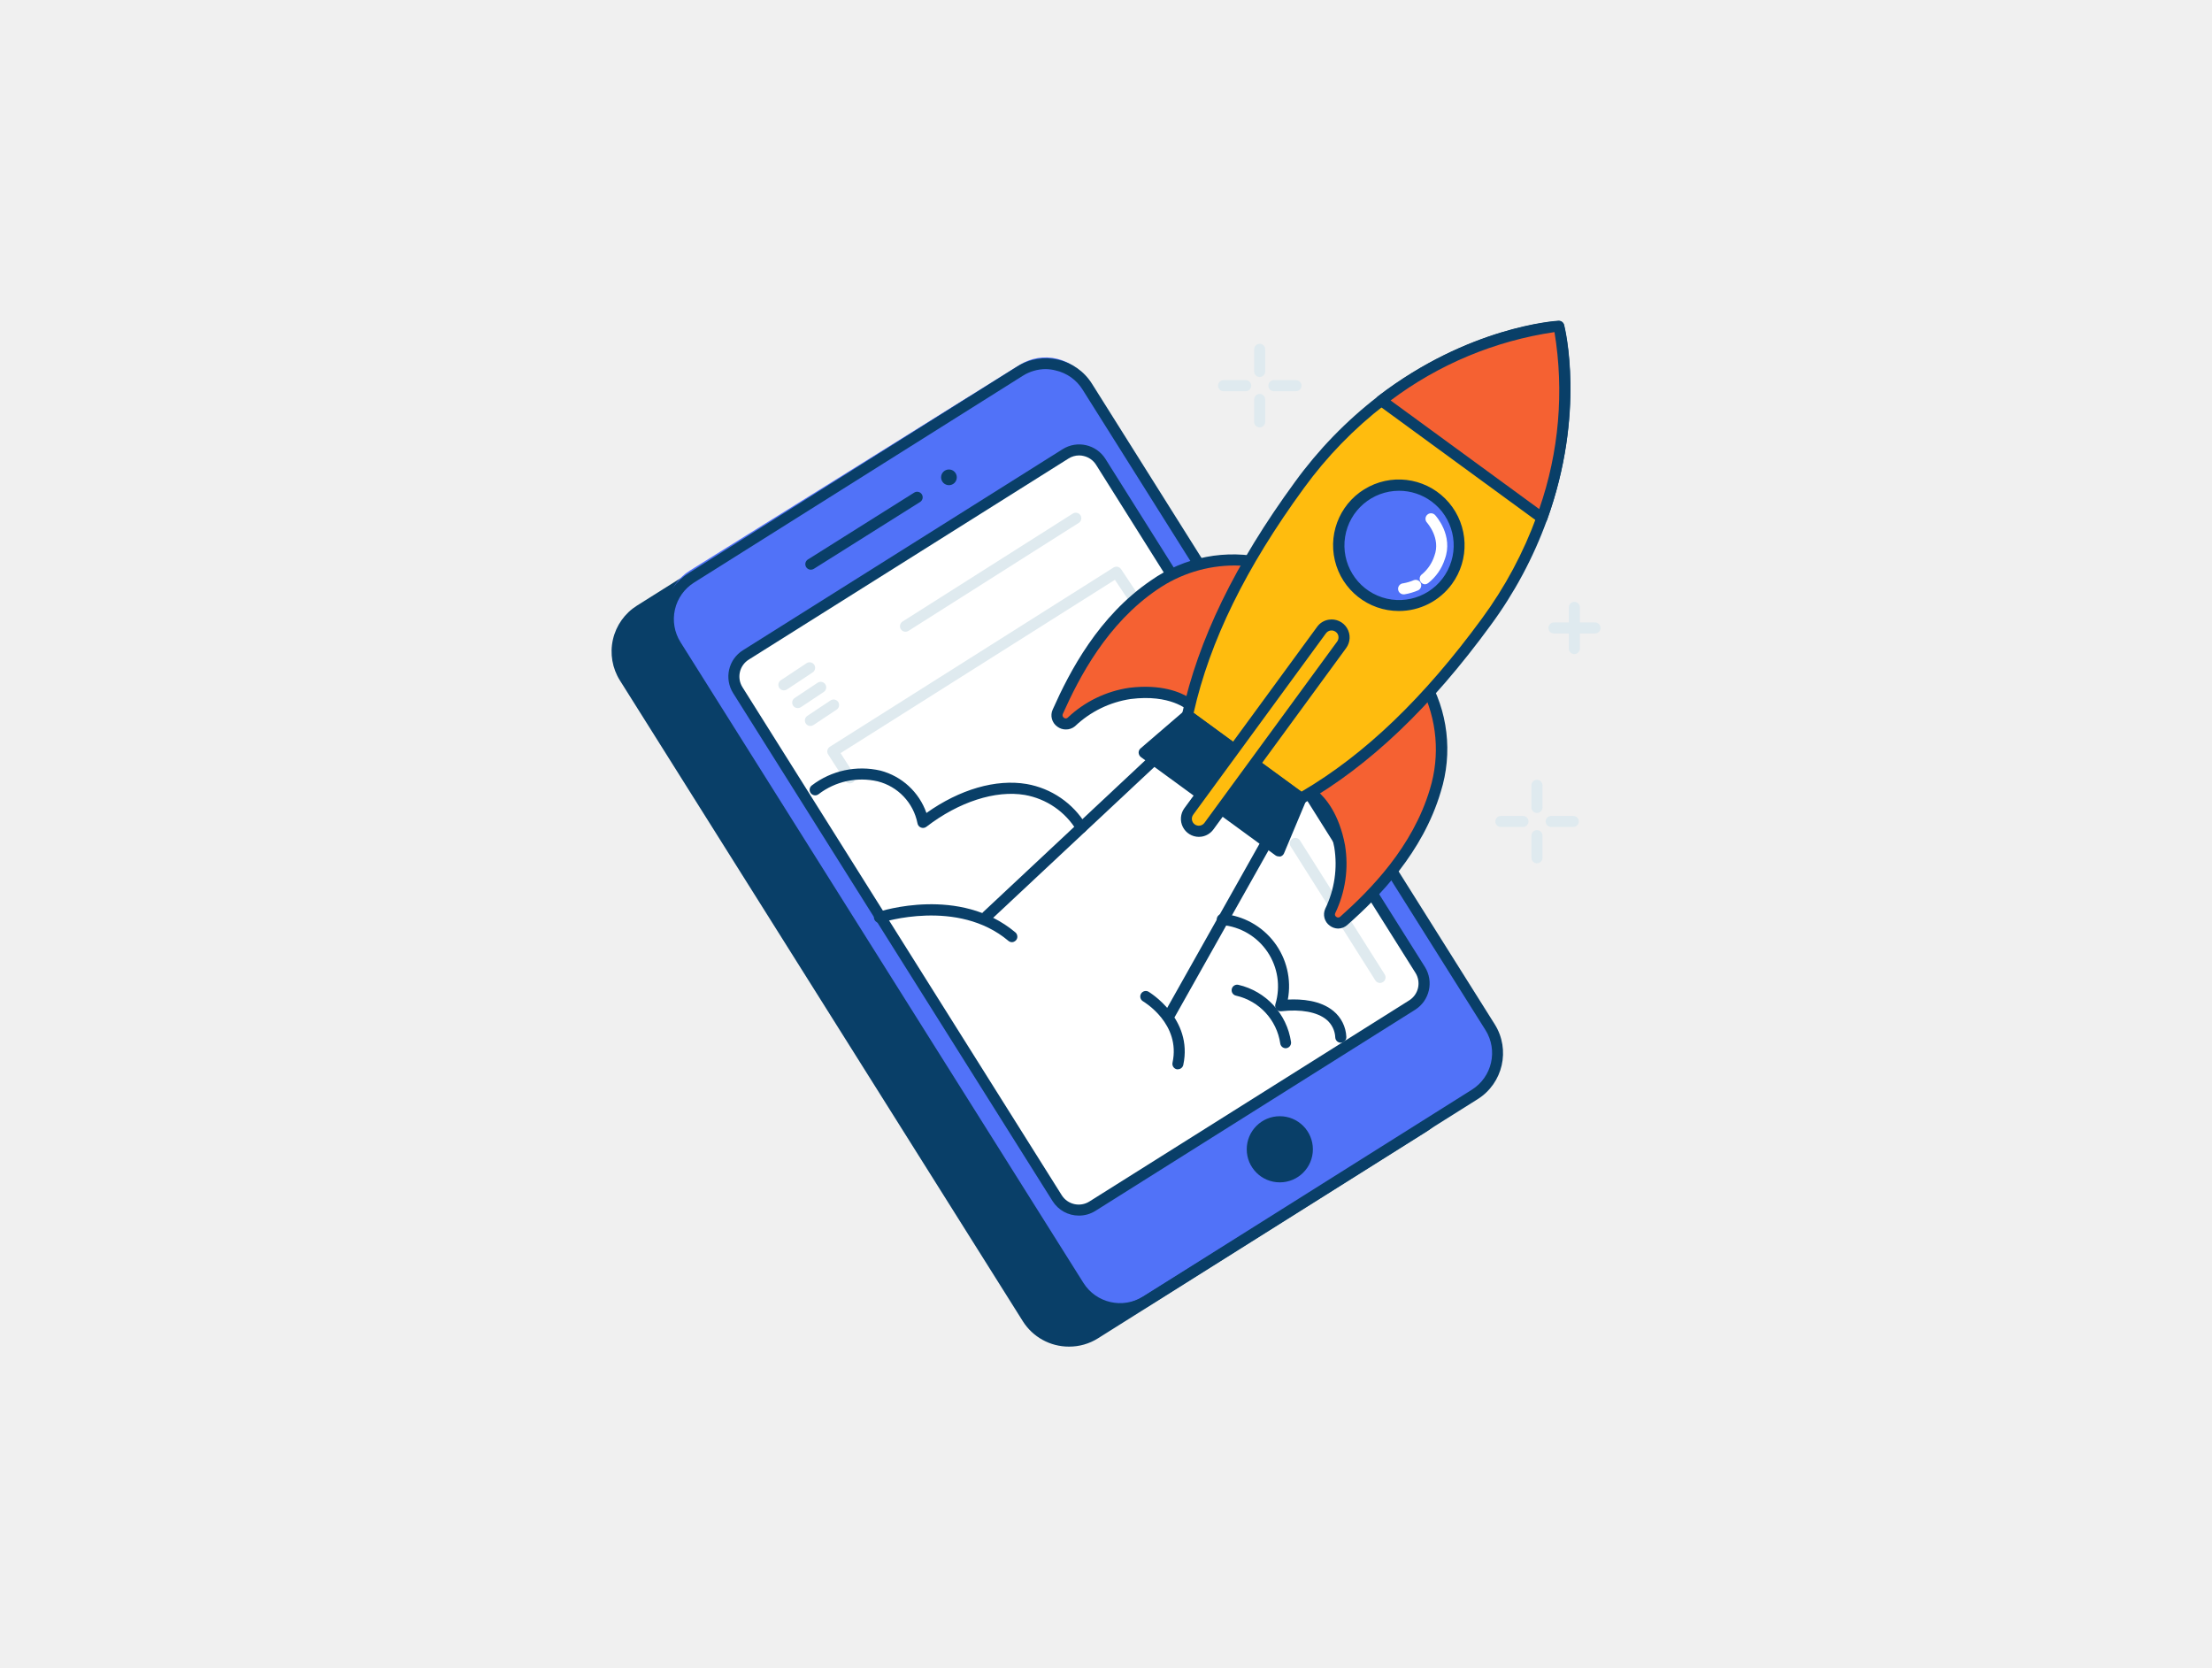
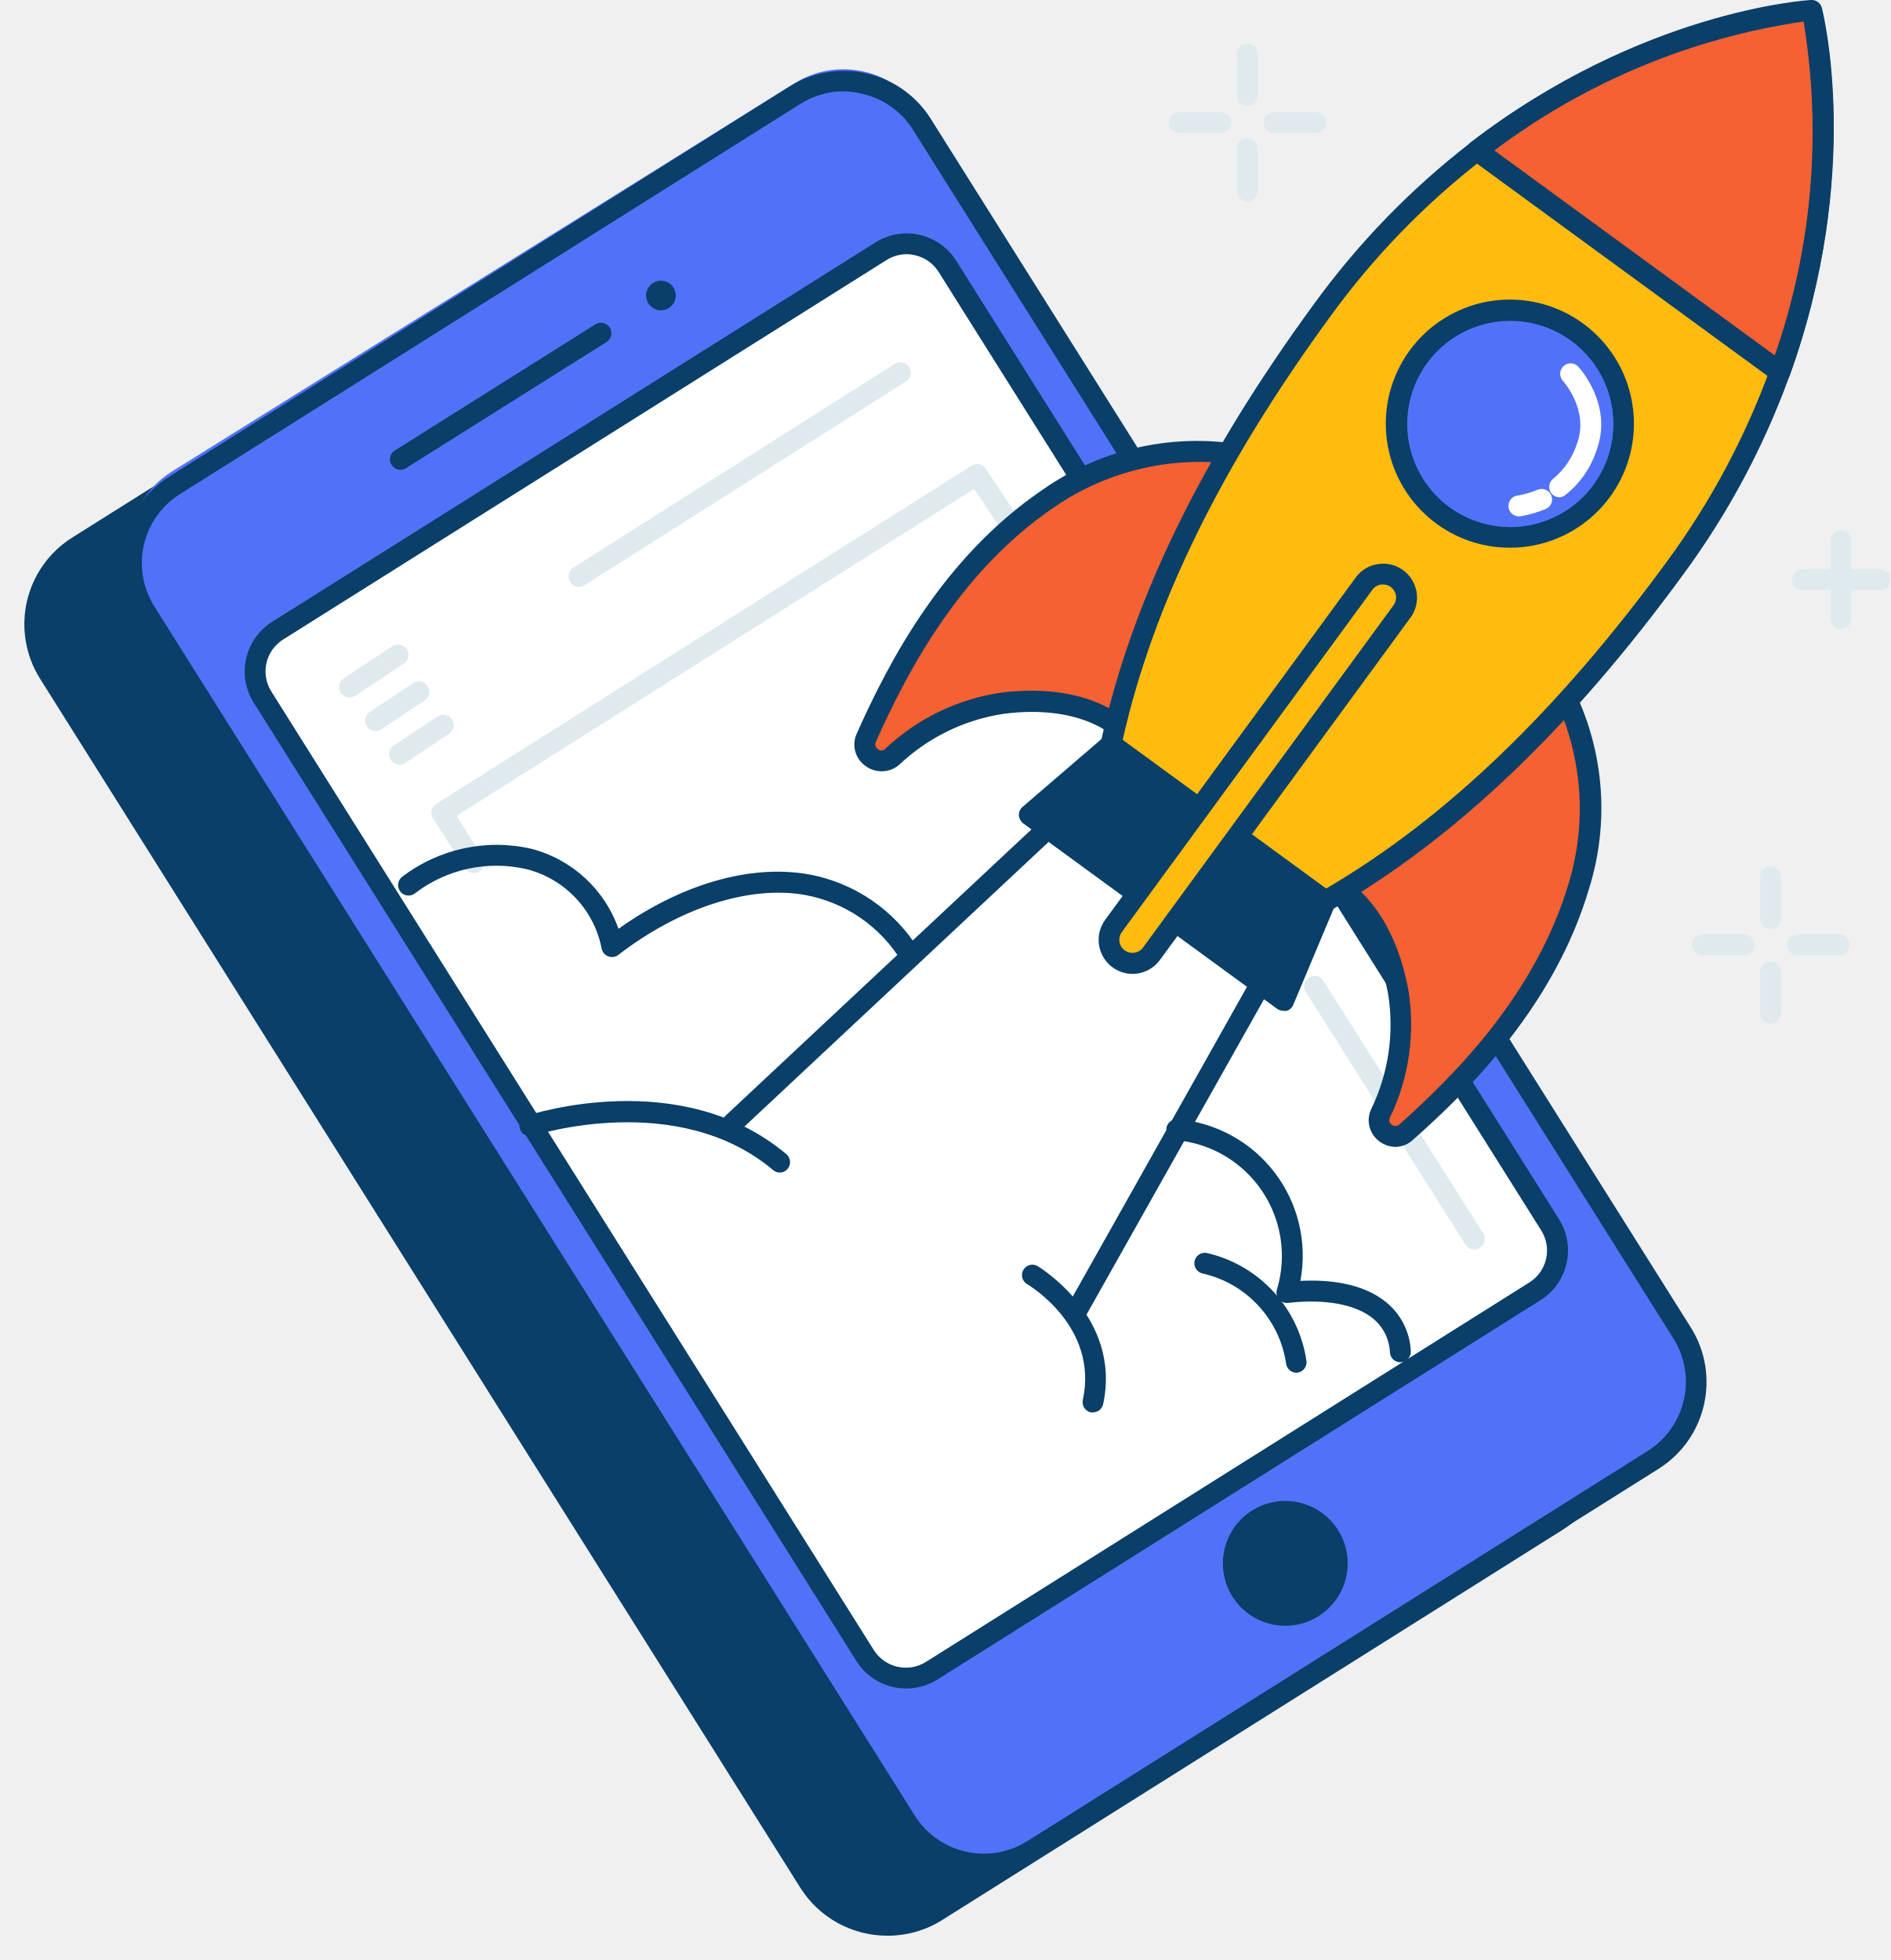
- <svg xmlns="http://www.w3.org/2000/svg" viewBox="0 0 400 300" width="406" height="306" class="illustration styles_illustrationTablet__1DWOa">
+ <svg xmlns="http://www.w3.org/2000/svg" class="illustration styles_illustrationTablet__1DWOa" viewBox="108.26 57.25 181.17 187.83">
  <g id="_286_startup_outline" data-name="#286_startup_outline">
    <path d="M277.93,146.26a1,1,0,0,1-1-1v-4a1,1,0,1,1,2,0v4A1,1,0,0,1,277.93,146.26Z" fill="#dfeaef" />
    <path d="M277.93,155.36a1,1,0,0,1-1-1v-4a1,1,0,0,1,2,0v4A1,1,0,0,1,277.93,155.36Z" fill="#dfeaef" />
    <path d="M284.5,148.79h-4a1,1,0,0,1,0-2h4a1,1,0,0,1,0,2Z" fill="#dfeaef" />
    <path d="M275.4,148.79h-4a1,1,0,0,1,0-2h4a1,1,0,0,1,0,2Z" fill="#dfeaef" />
    <path d="M227.79,67.43a1,1,0,0,1-1-1v-4a1,1,0,0,1,2,0v4A1,1,0,0,1,227.79,67.43Z" fill="#dfeaef" />
    <path d="M227.79,76.54a1,1,0,0,1-1-1V71.49a1,1,0,1,1,2,0v4.05A1,1,0,0,1,227.79,76.54Z" fill="#dfeaef" />
    <path d="M234.36,70h-4a1,1,0,0,1,0-2h4a1,1,0,0,1,0,2Z" fill="#dfeaef" />
    <path d="M225.26,70h-4a1,1,0,0,1,0-2h4a1,1,0,0,1,0,2Z" fill="#dfeaef" />
    <path d="M284.69,117.53a1,1,0,0,1-1-1v-7.44a1,1,0,1,1,2,0v7.44A1,1,0,0,1,284.69,117.53Z" fill="#dfeaef" />
    <path d="M288.4,113.81H281a1,1,0,0,1,0-2h7.43a1,1,0,0,1,0,2Z" fill="#dfeaef" />
    <rect x="142.64" y="79.05" width="87.88" height="154.51" rx="8.83" transform="translate(427.73 189.3) rotate(147.84)" fill="#093f68" />
    <path d="M193.3,242.75a9.83,9.83,0,0,1-8.34-4.59L112.11,122.31a9.81,9.81,0,0,1,3.08-13.55l59.45-37.39a9.84,9.84,0,0,1,13.55,3.09l72.86,115.85A9.83,9.83,0,0,1,258,203.86l-59.45,37.39A9.75,9.75,0,0,1,193.3,242.75ZM179.86,71.87a7.7,7.7,0,0,0-4.15,1.2l-59.45,37.38a7.82,7.82,0,0,0-2.46,10.79l72.85,115.85a7.84,7.84,0,0,0,10.8,2.46h0l59.45-37.38a7.82,7.82,0,0,0,2.45-10.79L186.5,75.52A7.81,7.81,0,0,0,179.86,71.87Z" fill="#093f68" />
    <rect x="151.9" y="73.23" width="87.88" height="154.51" rx="8.83" transform="matrix(-0.85, 0.53, -0.53, -0.85, 441.73, 173.62)" fill="#5172f8" />
    <path d="M202.56,236.93a9.84,9.84,0,0,1-8.34-4.6L121.37,116.48a9.81,9.81,0,0,1,3.09-13.55L183.9,65.55a9.84,9.84,0,0,1,13.56,3.09l72.85,115.85A9.83,9.83,0,0,1,267.22,198l-59.45,37.38-.53-.84.53.84A9.77,9.77,0,0,1,202.56,236.93ZM189.12,66a7.79,7.79,0,0,0-4.15,1.2l-59.45,37.39a7.81,7.81,0,0,0-2.46,10.79l72.86,115.85a7.83,7.83,0,0,0,10.79,2.46l59.45-37.39a7.83,7.83,0,0,0,2.46-10.79L195.76,69.7a7.75,7.75,0,0,0-4.88-3.46A7.54,7.54,0,0,0,189.12,66Z" fill="#093f68" />
    <rect x="156.35" y="90.47" width="77.53" height="117.74" rx="4.62" transform="translate(439.79 171.89) rotate(147.84)" fill="#fff" />
    <path d="M195.1,219.06a5.61,5.61,0,0,1-4.76-2.62l-57.77-91.86a5.61,5.61,0,0,1,1.77-7.74l57.82-36.36a5.62,5.62,0,0,1,7.74,1.76l57.77,91.86a5.63,5.63,0,0,1-1.77,7.74l-57.82,36.37h0A5.58,5.58,0,0,1,195.1,219.06Zm2.45-1.7h0ZM195.14,81.61a3.6,3.6,0,0,0-1.92.56L135.4,118.53a3.61,3.61,0,0,0-1.13,5L192,215.38a3.63,3.63,0,0,0,5,1.13l57.82-36.36a3.61,3.61,0,0,0,1.13-5L198.21,83.31a3.59,3.59,0,0,0-2.26-1.6A3.21,3.21,0,0,0,195.14,81.61Z" fill="#093f68" />
    <circle cx="171.6" cy="85.57" r="1.42" fill="#093f68" />
    <line x1="165.85" y1="89.18" x2="146.63" y2="101.27" fill="#fff" />
    <path d="M146.63,102.27a1,1,0,0,1-.53-1.85l19.22-12.09a1,1,0,1,1,1.06,1.7l-19.22,12.09A1,1,0,0,1,146.63,102.27Z" fill="#093f68" />
    <circle cx="231.43" cy="207.07" r="5.98" fill="#093f68" />
    <line x1="146.52" y1="162.4" x2="141.85" y2="165.34" fill="#5172f8" />
    <path d="M141.85,166.34a1,1,0,0,1-.53-1.84l4.67-2.94a1,1,0,1,1,1.06,1.69l-4.67,2.94A1,1,0,0,1,141.85,166.34Z" fill="#093f68" />
    <path d="M249.55,177a1,1,0,0,1-.84-.46L233.39,152.3a1,1,0,0,1,1.69-1.07l15.32,24.22a1,1,0,0,1-.31,1.38A1.08,1.08,0,0,1,249.55,177Z" fill="#dfeaef" />
    <path d="M153.67,140.91a1,1,0,0,1-.84-.46l-3.07-4.77a1,1,0,0,1-.14-.76,1,1,0,0,1,.44-.63l51.3-32.41a1,1,0,0,1,1.37.3l12.76,19.16a1,1,0,1,1-1.66,1.11L201.61,104.1,152,135.44l2.52,3.93a1,1,0,0,1-.3,1.38A1,1,0,0,1,153.67,140.91Z" fill="#dfeaef" />
    <path d="M178.46,165.91a1,1,0,0,1-.73-.32,1,1,0,0,1,.05-1.41l39.53-37a1,1,0,0,1,1.37,1.46l-39.54,37A1,1,0,0,1,178.46,165.91Z" fill="#093f68" />
    <path d="M211.59,183.62a1,1,0,0,1-.49-.13,1,1,0,0,1-.39-1.36L234,140.73a1,1,0,1,1,1.74,1l-23.3,41.4A1,1,0,0,1,211.59,183.62Z" fill="#093f68" />
    <path d="M195.55,149.91a1,1,0,0,1-.84-.45,13.72,13.72,0,0,0-9.39-6.46c-5.3-.9-11.95,1.25-17.79,5.75a1,1,0,0,1-1,.14,1,1,0,0,1-.62-.77,9.77,9.77,0,0,0-7.2-7.58A12.83,12.83,0,0,0,148,142.88a1,1,0,0,1-1.4-.22,1,1,0,0,1,.21-1.39,14.9,14.9,0,0,1,12.41-2.67,12.06,12.06,0,0,1,8.31,7.66c6-4.27,12.57-6.18,18.11-5.24a15.69,15.69,0,0,1,10.74,7.35,1,1,0,0,1-.84,1.54Z" fill="#093f68" />
    <path d="M183,169.62a1,1,0,0,1-.65-.24c-9.19-7.74-22.83-3.34-23-3.3a1,1,0,0,1-1.26-.63,1,1,0,0,1,.63-1.27c.6-.19,14.83-4.79,24.89,3.67a1,1,0,0,1-.64,1.77Z" fill="#093f68" />
    <path d="M242.46,187.8a1,1,0,0,1-1-.93,4.43,4.43,0,0,0-1.6-3.25c-1.66-1.37-4.63-1.92-8.16-1.51a1,1,0,0,1-1.07-1.28,11.14,11.14,0,0,0-9.69-14.32,1,1,0,1,1,.18-2A13.12,13.12,0,0,1,232.88,180c2.48-.13,5.91.13,8.25,2.07a6.42,6.42,0,0,1,2.33,4.65,1,1,0,0,1-.93,1.07Z" fill="#093f68" />
    <path d="M232.51,188.8a1,1,0,0,1-1-.87,10.41,10.41,0,0,0-8-8.64,1,1,0,0,1-.77-1.19,1,1,0,0,1,1.19-.77,12.46,12.46,0,0,1,9.53,10.34,1,1,0,0,1-.86,1.12Z" fill="#093f68" />
    <path d="M228.63,101.13a24.93,24.93,0,0,0-19.92,3.9c-8.41,5.73-13.57,14.25-17.43,22.92a1.56,1.56,0,0,0,2.44,1.81,19.84,19.84,0,0,1,10.64-5.18c7.82-.94,11.09,2.34,11.09,2.34Z" fill="#f56132" />
    <path d="M192.71,131.16a2.54,2.54,0,0,1-1.51-.51,2.5,2.5,0,0,1-.83-3.11c3.08-6.92,8.28-16.87,17.78-23.34a25.75,25.75,0,0,1,20.77-4,1,1,0,0,1,.6,1.41l-13.18,25.79a1,1,0,0,1-.74.54,1,1,0,0,1-.86-.29s-3.1-2.91-10.26-2a18.58,18.58,0,0,0-10.09,4.93A2.54,2.54,0,0,1,192.71,131.16Zm30.56-29.65a24.7,24.7,0,0,0-14,4.35c-9.07,6.17-14.09,15.8-17.08,22.49a.55.55,0,0,0,.19.69.51.51,0,0,0,.68,0,20.51,20.51,0,0,1,11.18-5.42c5.78-.7,9.25.81,10.85,1.82l12.06-23.58A22.34,22.34,0,0,0,223.27,101.51Z" fill="#093f68" />
    <path d="M257.21,122a24.93,24.93,0,0,1,2.34,20.16c-2.9,9.76-9.46,17.26-16.54,23.57a1.55,1.55,0,0,1-2.46-1.78,19.74,19.74,0,0,0,1.69-11.7c-1.48-7.74-5.59-9.86-5.59-9.86Z" fill="#f56132" />
    <path d="M242,167.16a2.59,2.59,0,0,1-1.52-.51,2.5,2.5,0,0,1-.83-3.08,18.6,18.6,0,0,0,1.63-11.11c-1.35-7.09-5-9.14-5.07-9.16a1,1,0,0,1-.24-1.6l20.56-20.39a1,1,0,0,1,.8-.29,1,1,0,0,1,.73.43,25.79,25.79,0,0,1,2.47,21c-3.27,11-11.17,19-16.83,24A2.53,2.53,0,0,1,242,167.16Zm-3.78-24.87c1.44,1.22,3.93,4.07,5,9.79a20.61,20.61,0,0,1-1.77,12.3.5.5,0,0,0,.18.65.54.54,0,0,0,.71,0c5.47-4.88,13.11-12.59,16.24-23.1A24.6,24.6,0,0,0,257,123.64Z" fill="#093f68" />
    <path d="M268.81,111.66C257.2,127.55,246,137.47,235.29,143.6l-20.56-15c2.6-12,8.64-25.75,20.25-41.63a74.51,74.51,0,0,1,14.81-15.26c16.29-12.5,32.1-13.44,32.1-13.44s3.92,15.35-3.05,34.67A74.8,74.8,0,0,1,268.81,111.66Z" fill="#ffbc0e" />
    <path d="M235.29,144.6a1,1,0,0,1-.59-.2l-20.56-15a1,1,0,0,1-.39-1c2.91-13.45,9.59-27.19,20.42-42a75.74,75.74,0,0,1,15-15.46c16.35-12.55,32-13.61,32.65-13.64a1,1,0,0,1,1,.75c.16.63,3.91,15.86-3.08,35.25a75.4,75.4,0,0,1-10.17,19h0c-10.82,14.82-21.89,25.36-33.82,32.21A1,1,0,0,1,235.29,144.6Zm-19.44-16.45,19.5,14.25c11.47-6.72,22.16-17,32.65-31.33h0a73.87,73.87,0,0,0,9.9-18.5,65.1,65.1,0,0,0,3.2-33.24,65.24,65.24,0,0,0-30.7,13.14,73.89,73.89,0,0,0-14.62,15.06C225.29,101.88,218.77,115.18,215.85,128.15Z" fill="#093f68" />
    <polygon points="231.22 153.11 206.9 135.34 214.75 128.59 235.27 143.58 231.22 153.11" fill="#093f68" />
    <path d="M231.23,154.11a1,1,0,0,1-.59-.19l-24.33-17.77a1.08,1.08,0,0,1-.41-.77,1,1,0,0,1,.35-.8l7.85-6.75a1,1,0,0,1,1.25,0l20.51,15a1,1,0,0,1,.33,1.2l-4,9.53a1,1,0,0,1-.66.57A.82.82,0,0,1,231.23,154.11Zm-22.72-18.84,22.29,16.29,3.24-7.64-19.23-14.06Z" fill="#093f68" />
    <circle cx="252.95" cy="97.85" r="10.89" fill="#5172f8" />
    <path d="M252.93,109.74a11.89,11.89,0,1,1,9.62-4.87A11.86,11.86,0,0,1,252.93,109.74ZM253,88a9.88,9.88,0,1,0,5.82,1.9A9.89,9.89,0,0,0,253,88Z" fill="#093f68" />
    <path d="M278.84,92.91l-29-21.23c16.29-12.5,32.1-13.44,32.1-13.44S285.81,73.59,278.84,92.91Z" fill="#f56132" />
    <path d="M278.84,93.91a1.06,1.06,0,0,1-.59-.19L249.2,72.49a1,1,0,0,1,0-1.6c16.35-12.55,32-13.61,32.65-13.64a1,1,0,0,1,1,.75c.16.63,3.91,15.86-3.08,35.25a1,1,0,0,1-.64.62A1,1,0,0,1,278.84,93.91ZM251.47,71.67l26.87,19.64a65.09,65.09,0,0,0,2.76-32A65,65,0,0,0,251.47,71.67Z" fill="#093f68" />
    <rect x="226.53" y="108.36" width="4.51" height="45.13" rx="2.26" transform="translate(121.3 -109.77) rotate(36.16)" fill="#ffbc0e" />
    <path d="M216.79,150.58a3.26,3.26,0,0,1-2.62-5.18l24-32.79a3.17,3.17,0,0,1,2.12-1.3,3.25,3.25,0,0,1,3.13,5.14l-24,32.79a3.27,3.27,0,0,1-2.13,1.3A4.38,4.38,0,0,1,216.79,150.58Zm24-37.31h-.2a1.26,1.26,0,0,0-.82.51l-24,32.79a1.25,1.25,0,0,0,.27,1.75h0a1.26,1.26,0,0,0,1.76-.27l24-32.79a1.25,1.25,0,0,0-1-2Z" fill="#093f68" />
    <path d="M257.72,104.91a1,1,0,0,1-.54-1.84,7.28,7.28,0,0,0,2.21-3.32c1.17-3.16-1.25-5.87-1.35-6a1,1,0,0,1,1.47-1.36c.14.15,3.36,3.7,1.75,8a8.92,8.92,0,0,1-3,4.3A1,1,0,0,1,257.72,104.91Z" fill="#fff" />
    <path d="M253.88,106.73a1,1,0,0,1-.12-2,8.72,8.72,0,0,0,1.89-.56,1,1,0,0,1,.8,1.83,10.77,10.77,0,0,1-2.44.72Z" fill="#fff" />
    <path d="M141.77,124.09a1,1,0,0,1-.56-1.84l4.64-3.07a1,1,0,0,1,1.39.28,1,1,0,0,1-.28,1.38l-4.64,3.08A1,1,0,0,1,141.77,124.09Z" fill="#dfeaef" />
    <path d="M144.25,127.3a1,1,0,0,1-.83-.44,1,1,0,0,1,.28-1.39l4.15-2.76a1,1,0,0,1,1.11,1.67l-4.15,2.76A1,1,0,0,1,144.25,127.3Z" fill="#dfeaef" />
    <path d="M146.54,130.53a1,1,0,0,1-.55-1.83l4.15-2.76a1,1,0,1,1,1.11,1.66l-4.15,2.76A1,1,0,0,1,146.54,130.53Z" fill="#dfeaef" />
    <path d="M163.73,113.49a1,1,0,0,1-.53-1.84L194,92.12a1,1,0,1,1,1.07,1.69l-30.8,19.53A1,1,0,0,1,163.73,113.49Z" fill="#dfeaef" />
    <path d="M213,192.6a.75.75,0,0,1-.21,0,1,1,0,0,1-.76-1.19c1.51-7-5.09-10.95-5.37-11.12a1,1,0,0,1,1-1.73c.08.05,8.14,4.85,6.31,13.28A1,1,0,0,1,213,192.6Z" fill="#093f68" />
  </g>
</svg>
